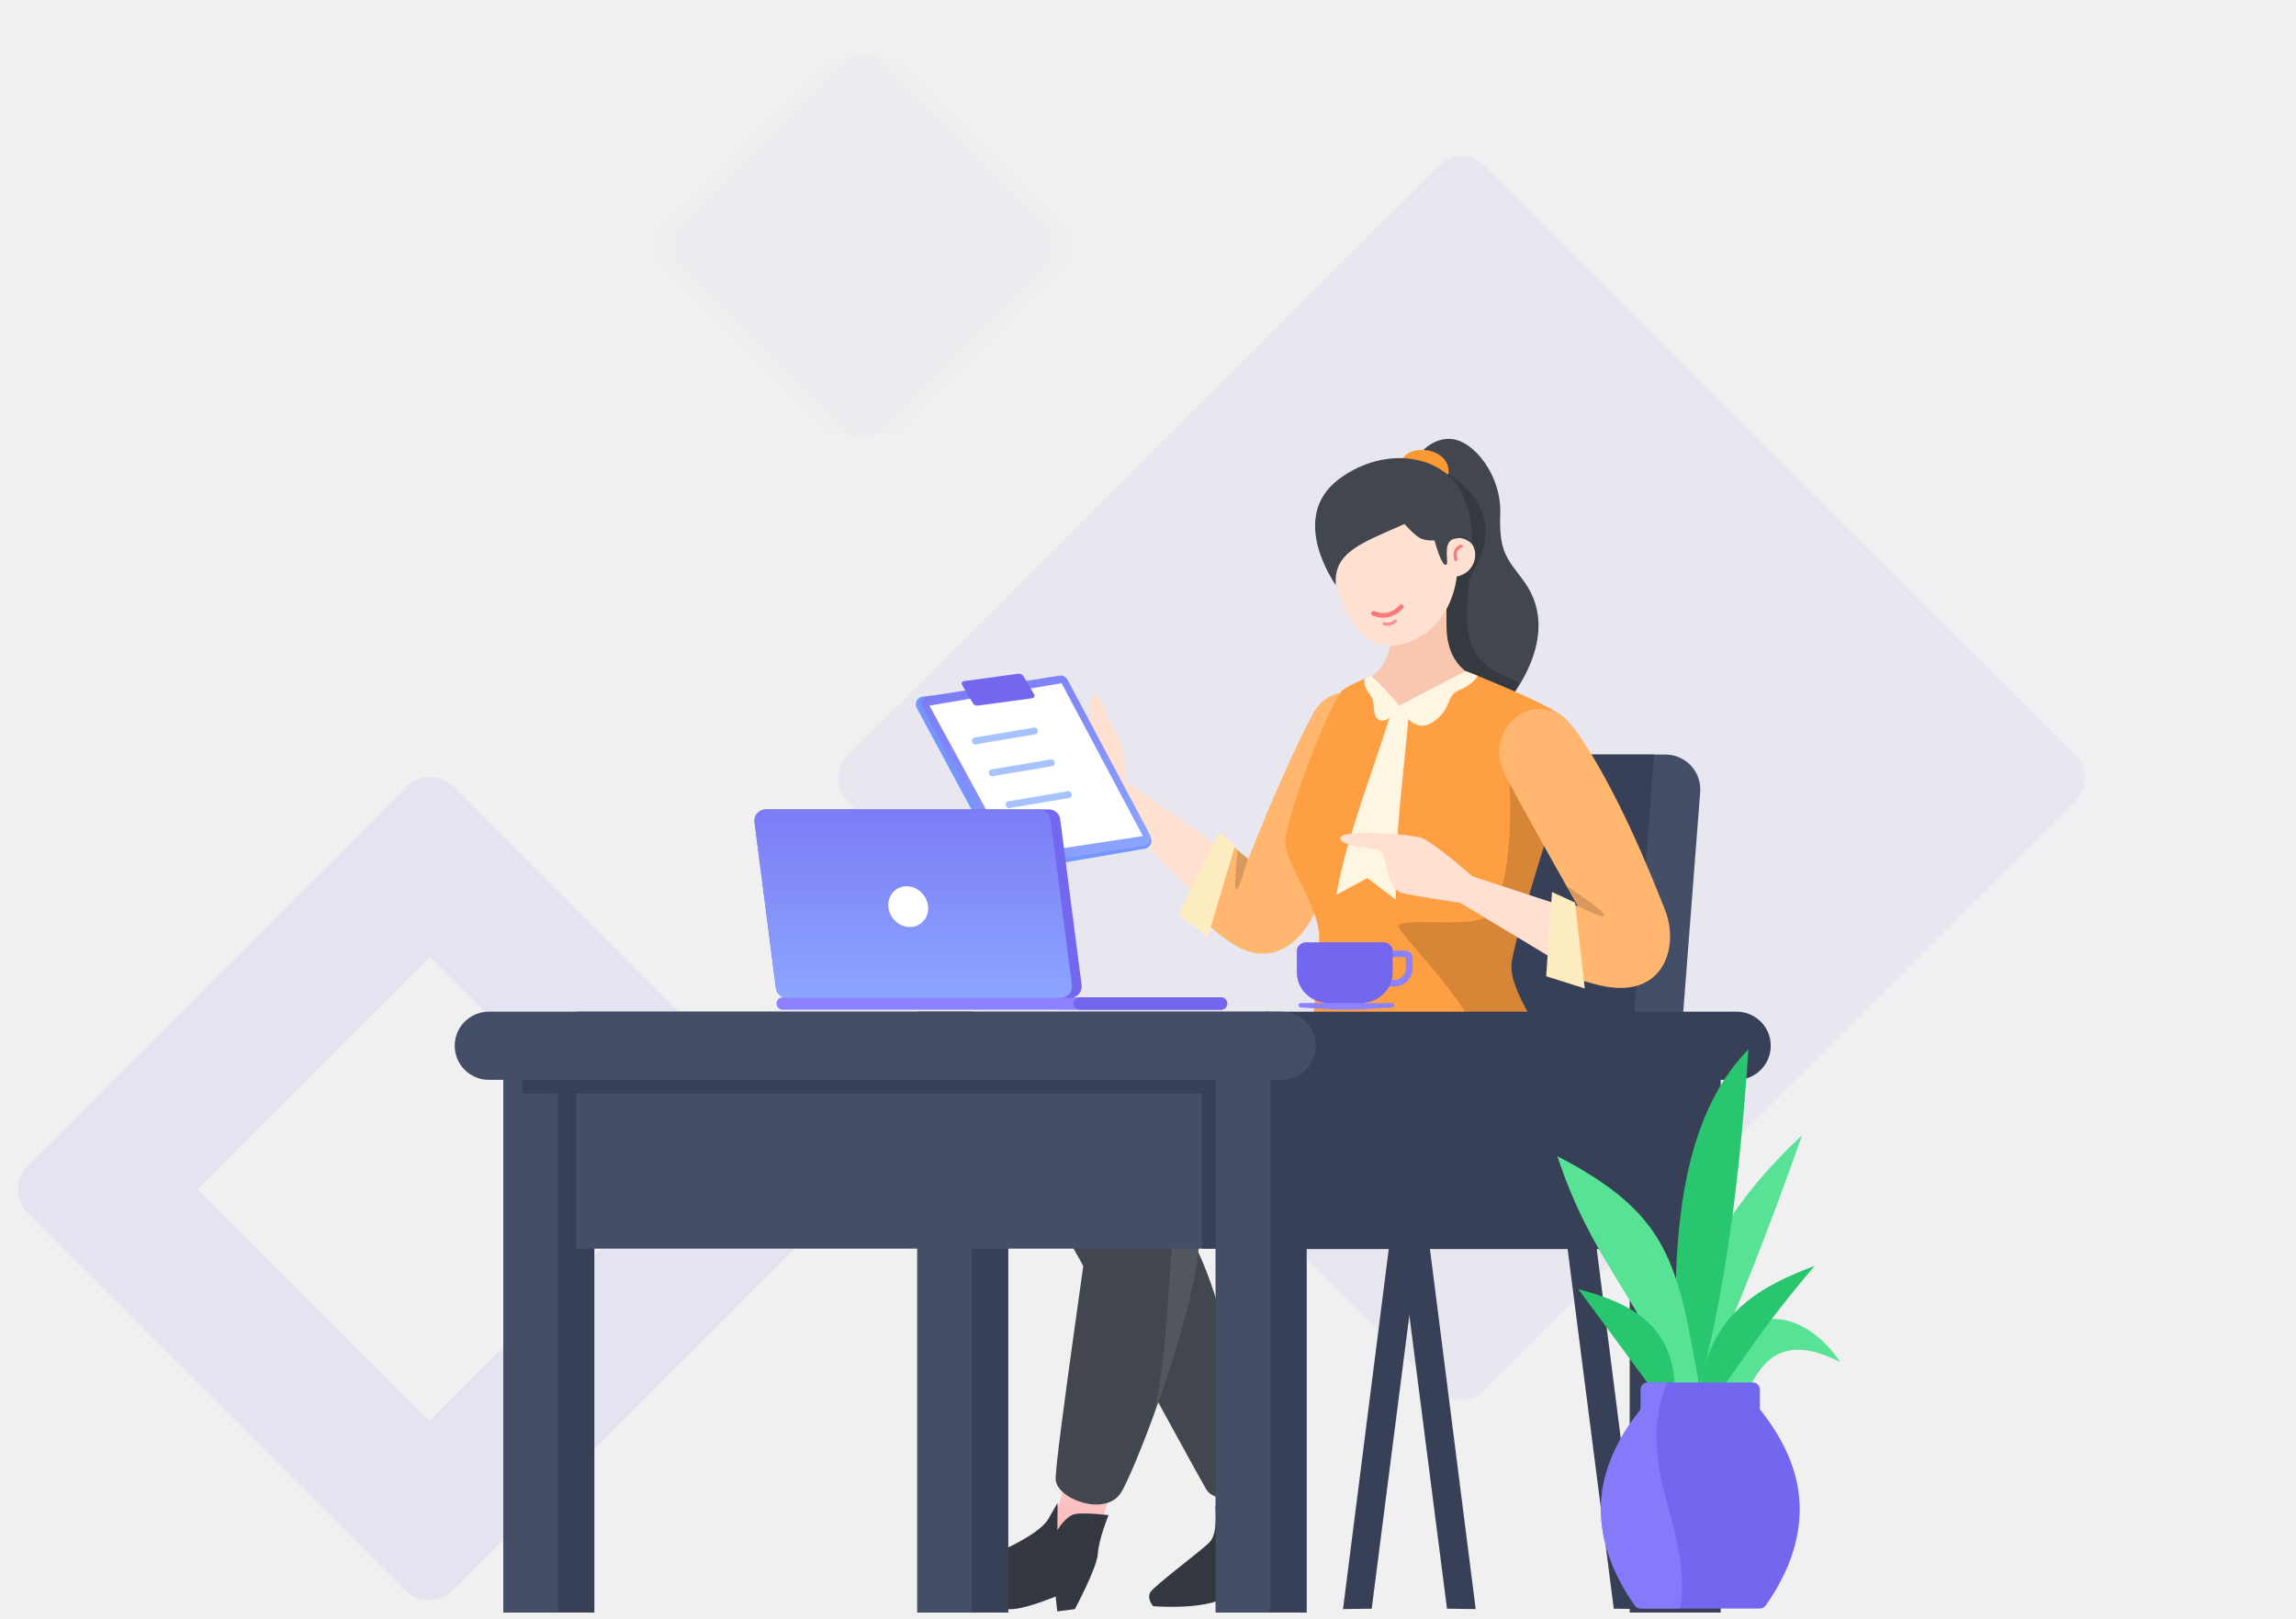
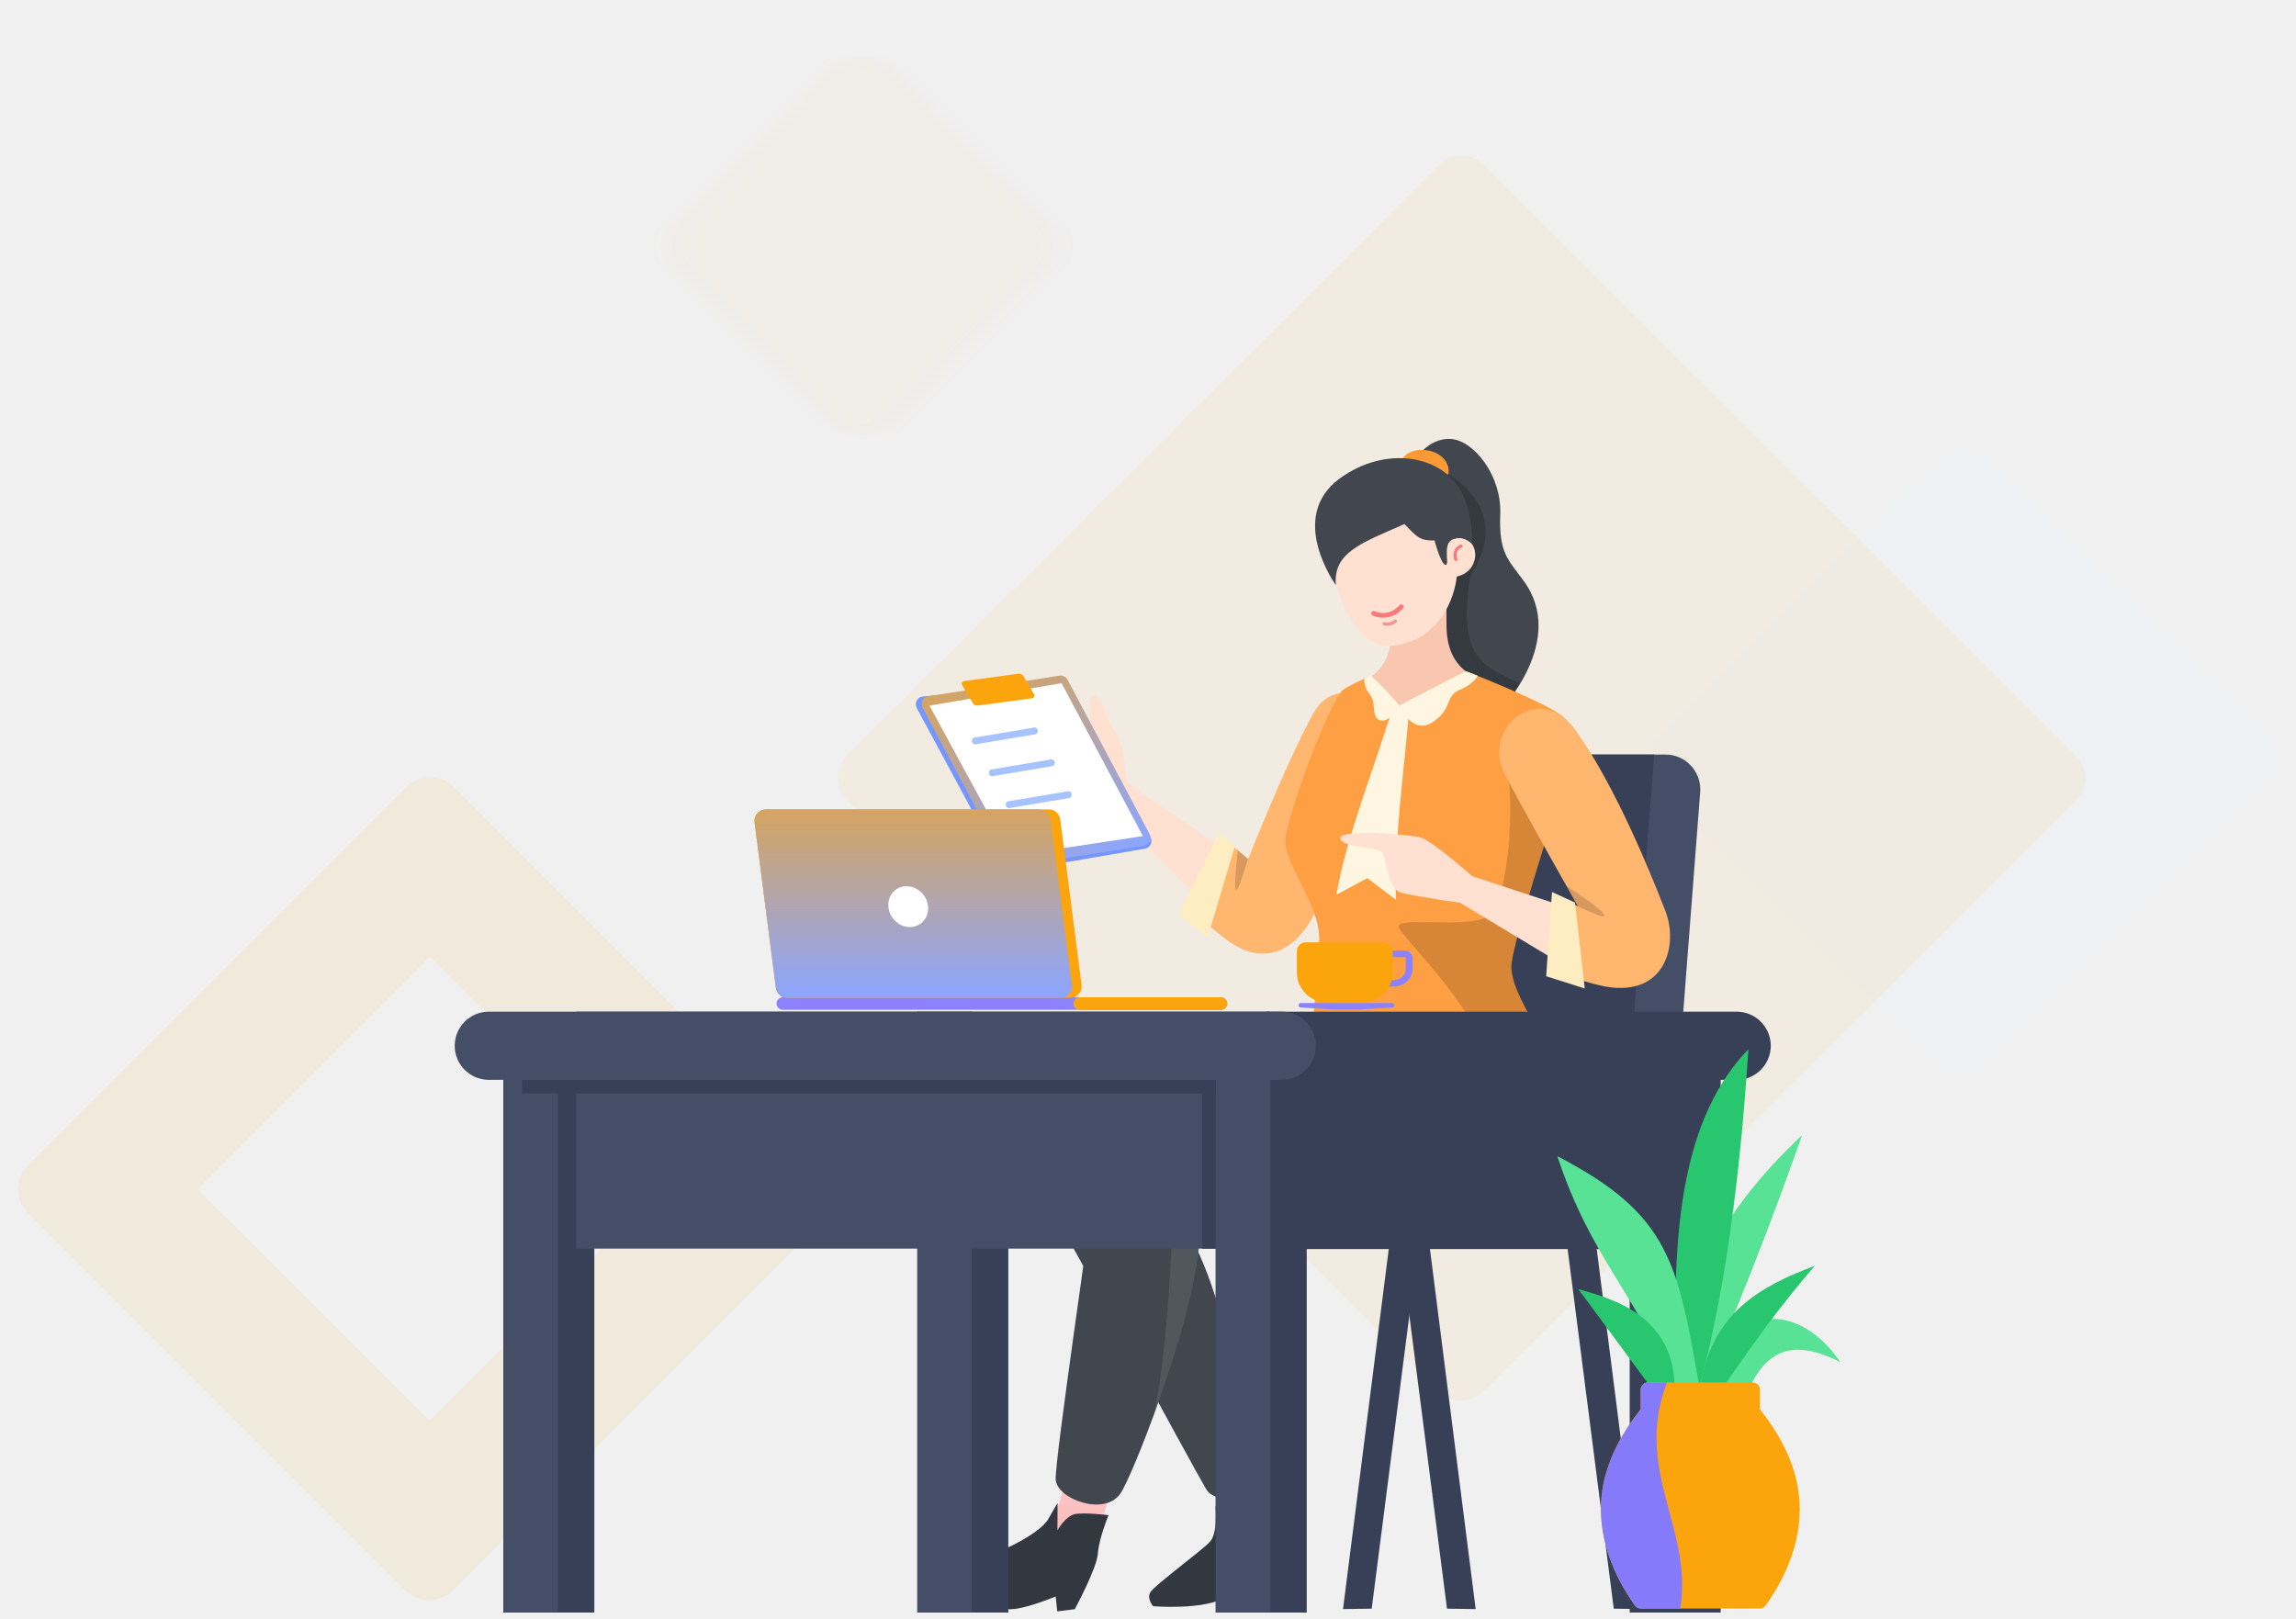
<svg xmlns="http://www.w3.org/2000/svg" xmlns:xlink="http://www.w3.org/1999/xlink" width="729px" height="514px" viewBox="0 0 729 514" version="1.1">
  <defs>
    <filter x="-9.8%" y="-9.8%" width="119.7%" height="119.7%" filterUnits="objectBoundingBox" id="filter-1">
      <feGaussianBlur stdDeviation="3" in="SourceGraphic" />
    </filter>
    <linearGradient x1="43.252%" y1="-28.186%" x2="50%" y2="91.05%" id="linearGradient-2">
      <stop stop-color="#FDC6C6" offset="0%" />
      <stop stop-color="#FAB2B2" offset="100%" />
    </linearGradient>
    <linearGradient x1="42.314%" y1="8.689%" x2="50%" y2="71.69%" id="linearGradient-3">
      <stop stop-color="#FDC6C6" offset="0%" />
      <stop stop-color="#FAB2B2" offset="100%" />
    </linearGradient>
    <linearGradient x1="68.669%" y1="-53.107%" x2="68.669%" y2="100%" id="linearGradient-4">
-       <stop stop-color="#7367F0" offset="0%" />
+       <stop stop-color="#fca40b" offset="0%" />
      <stop stop-color="#8CA5FF" offset="100%" />
    </linearGradient>
    <linearGradient x1="68.669%" y1="-53.107%" x2="68.669%" y2="100%" id="linearGradient-5">
-       <stop stop-color="#7367F0" offset="0%" />
+       <stop stop-color="#fca40b" offset="0%" />
      <stop stop-color="#8CA5FF" offset="100%" />
    </linearGradient>
    <path d="M14.916,0.122 L48.19,0.122 C49.457,0.122 50.484,1.142 50.484,2.401 L50.484,8.668 C58.898,19.208 63.105,29.748 63.105,40.288 C63.105,50.503 59.513,60.718 52.328,70.934 C51.898,71.544 51.196,71.907 50.446,71.907 L12.659,71.907 C11.909,71.907 11.207,71.544 10.778,70.934 C3.593,60.718 0,50.503 0,40.288 C0,29.946 4.05,19.605 12.149,9.264 L12.621,8.668 L12.621,2.401 C12.621,1.142 13.648,0.122 14.916,0.122 Z" id="path-6" />
  </defs>
  <g id="📝-Pages-New" stroke="none" stroke-width="1" fill="none" fill-rule="evenodd">
    <g id="Verify-Email" transform="translate(-113, -277)">
      <g id="verify-email-illustration" transform="translate(113, 290)">
        <g id="Shape" transform="translate(0.5, 0)">
          <path d="M558.525,155.012 L686.343,155.169 C691.856,155.176 696.324,159.644 696.331,165.157 L696.488,292.975 C696.494,298.498 692.023,302.981 686.5,302.988 C686.492,302.988 686.484,302.988 686.475,302.988 L558.657,302.831 C553.144,302.824 548.676,298.356 548.669,292.843 L548.512,165.025 C548.506,159.502 552.977,155.019 558.5,155.012 C558.508,155.012 558.516,155.012 558.525,155.012 Z" id="Rectangle" fill="#BFE7FF" opacity="0.04" transform="translate(622.5, 229) rotate(-45) translate(-622.5, -229) " />
-           <path d="M237.807,19.423 L309.025,19.511 C314.539,19.517 319.006,23.985 319.013,29.498 L319.101,100.717 C319.107,106.239 314.636,110.722 309.113,110.729 C309.105,110.729 309.097,110.729 309.088,110.729 L237.87,110.641 C232.357,110.635 227.889,106.167 227.882,100.654 L227.795,29.435 C227.788,23.912 232.26,19.43 237.783,19.423 C237.791,19.423 237.799,19.423 237.807,19.423 Z" id="Rectangle" fill="#7367F0" opacity="0.038" filter="url(#filter-1)" transform="translate(273.4478, 65.07592) rotate(-45) translate(-273.4478, -65.07592) " />
-           <path d="M330.589,91.106 L596.189,91.433 C601.702,91.44 606.17,95.907 606.177,101.42 L606.503,367.021 C606.51,372.544 602.038,377.026 596.515,377.033 C596.507,377.033 596.499,377.033 596.491,377.033 L330.891,376.707 C325.377,376.7 320.91,372.232 320.903,366.719 L320.576,101.119 C320.57,95.596 325.041,91.113 330.564,91.106 C330.572,91.106 330.581,91.106 330.589,91.106 Z" id="Rectangle" fill="#7367F0" opacity="0.066" transform="translate(463.5398, 234.0697) rotate(-45) translate(-463.5398, -234.0697) " />
-           <path d="M220.715,269 C226.72,269 231.588,273.856 231.588,279.846 L231.588,449.044 C231.588,455.034 226.72,459.89 220.715,459.89 L51.102,459.89 C45.097,459.89 40.229,455.034 40.229,449.044 L40.229,279.846 C40.229,273.856 45.097,269 51.102,269 L220.715,269 Z M188.097,312.384 L83.72,312.384 L83.72,416.505 L188.097,416.505 L188.097,312.384 Z" id="Rectangle" fill="#7367F0" fill-rule="nonzero" opacity="0.09" transform="translate(135.9084, 364.445) rotate(-45) translate(-135.9084, -364.445) " />
+           <path d="M237.807,19.423 L309.025,19.511 C314.539,19.517 319.006,23.985 319.013,29.498 L319.101,100.717 C319.107,106.239 314.636,110.722 309.113,110.729 C309.105,110.729 309.097,110.729 309.088,110.729 L237.87,110.641 C232.357,110.635 227.889,106.167 227.882,100.654 L227.795,29.435 C227.788,23.912 232.26,19.43 237.783,19.423 C237.791,19.423 237.799,19.423 237.807,19.423 Z" id="Rectangle" fill="#fca40b" opacity="0.038" filter="url(#filter-1)" transform="translate(273.4478, 65.07592) rotate(-45) translate(-273.4478, -65.07592) " />
+           <path d="M330.589,91.106 L596.189,91.433 C601.702,91.44 606.17,95.907 606.177,101.42 L606.503,367.021 C606.51,372.544 602.038,377.026 596.515,377.033 C596.507,377.033 596.499,377.033 596.491,377.033 L330.891,376.707 C325.377,376.7 320.91,372.232 320.903,366.719 L320.576,101.119 C320.57,95.596 325.041,91.113 330.564,91.106 C330.572,91.106 330.581,91.106 330.589,91.106 Z" id="Rectangle" fill="#fca40b" opacity="0.066" transform="translate(463.5398, 234.0697) rotate(-45) translate(-463.5398, -234.0697) " />
+           <path d="M220.715,269 C226.72,269 231.588,273.856 231.588,279.846 L231.588,449.044 C231.588,455.034 226.72,459.89 220.715,459.89 L51.102,459.89 C45.097,459.89 40.229,455.034 40.229,449.044 L40.229,279.846 C40.229,273.856 45.097,269 51.102,269 L220.715,269 Z M188.097,312.384 L83.72,312.384 L83.72,416.505 L188.097,416.505 L188.097,312.384 Z" id="Rectangle" fill="#fca40b" fill-rule="nonzero" opacity="0.09" transform="translate(135.9084, 364.445) rotate(-45) translate(-135.9084, -364.445) " />
        </g>
        <g id="Illustration" transform="translate(143.5, 122)">
          <g id="Chair4" transform="translate(228.7688, 104.5922)">
            <polygon id="Path" fill="#374057" points="71.522 134.586 54.153 271.344 63.26 271.224 80.628 135.866" />
            <polygon id="Path" fill="#374057" transform="translate(83.03507, 202.9649) scale(-1, 1) translate(-83.03507, -202.9649) " points="87.166 134.586 69.798 271.344 78.904 271.224 96.273 135.866" />
            <polygon id="Path" fill="#374057" transform="translate(135.985, 202.9649) scale(-1, 1) translate(-135.985, -202.9649) " points="140.116 134.586 122.747 271.344 131.854 271.224 149.222 135.866" />
            <path d="M0,144.995 L0,138.596 C1.73433191e-14,132.472 4.964,127.508 11.088,127.508 L76.885,127.508 C82.605,127.508 87.386,123.156 87.924,117.462 L98.061,10.046 C98.599,4.351 103.38,5.88268166e-15 109.1,0 L156.501,0 C162.625,1.69683486e-14 167.589,4.964 167.589,11.088 C167.589,11.372 167.578,11.657 167.556,11.94 L157.232,145.847 C156.787,151.623 151.97,156.083 146.177,156.083 L11.088,156.083 C4.964,156.083 9.63172524e-15,151.119 0,144.995 Z" id="Path" fill="#454E67" />
            <path d="M152.955,-4.54747351e-13 L142.793,131.442 C142.347,137.217 137.53,141.675 131.738,141.675 L0,141.675 L0,138.233 C-1.88432012e-14,132.11 4.964,127.145 11.088,127.145 L76.675,127.145 C82.394,127.145 87.175,122.796 87.714,117.102 L97.847,10.043 C98.386,4.35 103.167,-4.44815005e-13 108.886,-4.54747351e-13 L152.955,-4.54747351e-13 Z" id="Combined-Shape" fill="#374057" />
          </g>
          <g id="Wom3.4" transform="translate(268.2937, 188.5) scale(-1, 1) translate(-268.2937, -188.5) translate(149.7937, 0)">
            <g id="LLeg" transform="translate(53.06011, 197.6413)">
              <path d="M93.573,133.787 C93.573,133.787 86.05,151.826 92.217,156.608 C98.393,161.391 110.405,173.217 110.405,173.217 L71.485,164.776 L81.093,131.681 L93.573,133.787 Z" id="Path" fill="url(#linearGradient-2)" />
              <path d="M91.338,145.666 C91.338,145.666 90.382,154.131 93.142,157.02 C95.902,159.907 110.846,170.903 112.016,172.989 C113.187,175.077 111.093,177.379 111.093,177.379 C111.093,177.379 94.952,178.781 87.693,174.37 C82.452,171.184 74.636,165.464 74.636,165.464 L72.566,171.089 L66.698,170.85 C66.698,170.85 65.921,163.918 67.313,160.595 C68.706,157.27 75.877,140.354 75.877,140.354 C75.877,140.354 78.638,142.833 81.571,144.082 C84.504,145.33 88.178,148.75 88.178,148.75 L91.338,145.666 Z" id="Path" fill="#323740" />
              <path d="M28.463,0.045 C41.548,0.629 114.377,16.716 127.609,19.449 C140.841,22.182 152.027,36.971 141.937,54.096 C130.605,73.319 101.365,127.913 94.266,140.22 C90.752,146.312 73.025,142.896 77.189,132.672 C84.951,113.613 88.556,65.735 108.346,48.277 C108.346,48.277 41.792,59.845 13.043,46.595 C-7.85,36.962 -3.124,-1.365 28.463,0.045 Z" id="Path" fill="#42474F" />
            </g>
            <g id="LArm" transform="translate(90.17256, 84.95714)">
              <path d="M82.631,28.292 C82.631,28.292 82.483,17.659 86.208,12.102 C89.932,6.545 90.08,0.642 92.898,0.835 C95.717,1.028 92.926,14.748 92.926,14.748 C92.926,14.748 96.503,13.384 99.072,11.658 C101.641,9.932 109.432,1.423 111.252,2.931 C114.339,5.5 109.367,19.992 106.659,22.889 C103.942,25.787 89.1,35.318 89.1,35.318 L52.747,72.442 L45.922,53.582 L82.631,28.292 Z" id="Path" fill="#FFE0D1" />
              <path d="M2.218,24.785 C8.305,38.884 19.45,64.786 24.045,72.513 C29.803,82.191 38.883,86.454 49.514,79.274 C51.396,78.003 55.203,74.94 60.935,70.085 L50.53,47.216 C46.031,50.925 43.781,52.779 43.781,52.779 C43.781,52.779 32.358,23.534 23.168,6.593 C15.21,-8.064 -7.047,3.35 2.218,24.785 Z" id="Path" fill="#FFB66F" />
              <path d="M43.899,52.794 C45.945,59.723 47.207,62.987 47.685,62.585 C48.163,62.184 47.98,58.015 47.137,50.078 L43.899,52.794 Z" id="Path" fill-opacity="0.16" fill="#000000" />
              <polygon id="Path-65" fill="#FFEDC2" points="47.944 48.482 56.645 77.584 65.887 70.34 53.024 44.541" />
            </g>
            <g id="Head" transform="translate(35.1804, 0)">
              <g id="Group-21" transform="translate(33.16312, 49.21262) rotate(12) translate(-33.16312, -49.21262) translate(9.663122, 4.712621)">
                <path d="M28.359,4.77 C28.359,4.77 22.321,-1.653 15.347,0.408 C8.374,2.469 2.067,15.102 5.062,26.977 C8.042,38.853 5.803,41.297 2.188,49.301 C-7.523,70.832 18.237,88.145 18.237,88.145 L46.31,82.186 L36.282,29.745 L28.359,4.77 Z" id="Path" fill="#42474F" />
                <path d="M18.141,11.452 C1.787,28.575 15.971,41.399 18.643,44.549 C27.826,69.656 20.521,72.598 10.301,80.817 L15.796,87.088 L31.549,80.511 L31.043,10.075 L18.141,11.452 Z" id="Path-50" fill-opacity="0.199" fill="#000000" />
              </g>
              <path d="M25.565,80.199 C25.565,80.199 35.533,78.198 35.829,64.233 C36.125,50.268 34.483,45.501 34.483,45.501 L53.281,45.162 C53.281,45.162 53.486,60.726 53.489,66.355 C53.497,80.043 64.046,81.631 64.046,81.631 C64.046,81.631 61.853,92.458 44.82,93.415 C31.521,94.163 25.565,80.199 25.565,80.199 Z" id="Path" fill="#F9C7B0" />
              <g id="Group-20" transform="translate(51.64186, 39.99331) rotate(12) translate(-51.64186, -39.99331) translate(26.64186, 9.99331)">
                <path d="M3.768,9.285 C1.424,1.549 14.02,-3.131 17.721,2.443 C17.721,2.443 19.535,7.725 15.753,10.741 C10.635,14.809 3.768,9.285 3.768,9.285 Z" id="Path" fill="#FB9934" />
                <path d="M6.346,29.948 C-2.04,29.624 -0.672,41.884 8.039,41.867 C8.039,41.867 13.099,59.283 30.664,59.283 C44.93,59.283 45.858,38.985 45.988,34.935 C46.127,30.618 46.145,16.434 46.145,16.434 L6.019,16.415 L6.346,29.948 Z" id="Path" fill="#FFE0D1" />
                <path d="M10.746,37.508 C12.173,37.119 12.56,29.202 12.56,29.202 C16.832,28.355 17.584,27.392 20.813,22.102 C35.151,25.154 44.886,26.086 46.145,36.572 C46.145,36.572 56.913,12.36 38.046,3.755 C21.451,-3.804 3.941,3.298 0.886,16.498 C-1.278,25.816 1.203,32.66 1.203,32.66 C1.203,32.66 3.376,29.202 6.945,30.066 C10.513,30.929 9.318,37.898 10.746,37.508 Z" id="Path" fill="#42474F" />
                <path d="M27.588,46.185 C27.588,46.185 30.474,50.843 36.107,49.189" id="Path" stroke="#F77B7B" stroke-width="1.5" stroke-linecap="round" transform="translate(31.84753, 47.86466) rotate(-18) translate(-31.84753, -47.86466) " />
                <path d="M30.033,51.744 C31.355,52.299 32.609,52.298 33.706,51.662" id="Path" stroke="#F49494" stroke-linecap="round" transform="translate(31.8695, 51.90594) rotate(2) translate(-31.8695, -51.90594) " />
                <path d="M6.733,36.748 C7.259,34.852 7.025,33.195 5.139,32.437" id="Path-8" stroke="#F77B7B" stroke-linecap="round" transform="translate(6.058119, 34.59279) rotate(-13) translate(-6.058119, -34.59279) " />
              </g>
            </g>
            <g id="Group-19" transform="translate(30.63051, 78.10247)">
              <path d="M64.666,1.663 C64.895,1.651 72.933,5.174 73.859,6.532 C79.889,15.379 90.961,46.516 91.531,53.271 C92.173,61.063 80.941,73.475 80.804,84.754 C80.681,96.035 85.608,130.001 83.697,133.174 C81.801,136.347 69.339,151.419 66.739,151.48 C64.125,151.542 62.173,143.629 58.213,143.801 C54.268,143.973 46.042,154.464 42.494,154.39 C38.962,154.312 2.357,131.123 5.155,124.516 C7.968,117.909 21.026,101.49 19.696,92.487 C18.381,83.487 7.876,50.259 4.084,38.951 C0.308,27.642 -2.735,18.633 4.314,13.767 C11.363,8.901 34.299,0 34.299,0 L54.834,11.487 C54.834,11.487 63.473,1.72 64.666,1.663 Z" id="Path" fill="#FF9F43" />
              <path d="M57.364,11.168 C63.523,31.649 71.976,51.83 75.361,71.035 L65.514,65.73 L56.432,72.612 C57.073,52.645 53.721,31.68 52.18,11.168 L57.364,11.168 Z" id="Path" fill="#FFF6E1" />
              <path d="M21.39,26.894 L21.156,28.55 C18.397,49.118 21.662,74.076 27.321,77.884 C33.097,81.771 55.58,77.956 55.58,81.034 C55.58,84.113 24.51,112.323 29.611,125.809 C32.415,133.224 31.476,139.818 26.794,145.592 L25.434,144.678 C14.822,137.48 3.556,128.291 5.155,124.516 C7.968,117.909 21.026,101.49 19.696,92.487 C18.434,83.847 8.702,52.879 4.571,40.41 L3.255,36.457 C1.725,31.821 0.452,27.623 0.144,24 L1.094,23.384 C16.269,13.657 23.034,14.827 21.39,26.894 L21.39,26.894 Z" id="Path" fill-opacity="0.16" fill="#000000" />
              <path d="M30.508,1.45 L34.299,0 L55.284,10.893 C55.284,10.893 51.338,20.934 44.351,15.934 C38.361,11.658 40.888,7.895 36.193,5.954 C31.514,4.013 30.508,1.45 30.508,1.45 Z" id="Path" fill="#FFF6E1" />
              <path d="M55.284,10.893 C56.806,14.271 59.899,16.246 61.497,15.632 C64.136,14.618 63.003,10.579 64.043,8.539 C64.788,7.091 65.27,6.872 65.922,5.513 C66.527,4.267 66.552,2.77 66.397,2.357 L64.332,1.419 C62.441,3.203 61.055,4.567 60.175,5.513 C59.079,6.692 57.448,8.485 55.284,10.893 Z" id="Path" fill="#FFF6E1" />
            </g>
            <g id="RArm" transform="translate(0, 90.08435)">
              <path d="M62.811,53.159 C62.811,53.159 75.166,42.238 78.948,40.971 C82.73,39.703 104.882,38.181 104.743,41.045 C104.583,44.113 92.686,43.936 91.453,45.446 C90.22,46.954 89.94,57.271 85.28,58.429 C80.629,59.587 66.686,61.584 66.686,61.584 L33.335,81.672 L31.91,63.318 L62.811,53.159 Z" id="Path" fill="#FFE0D1" />
              <path d="M29.941,6.92 C16.924,25.267 5.81,53.214 1.545,64.11 C-2.721,75.006 1.582,91.441 20.34,88.214 C22.452,87.851 25.876,86.941 30.613,85.485 L35.096,60.249 C31.241,61.866 29.314,62.674 29.314,62.674 C29.314,62.674 47.957,29.67 52.51,20.823 C60.114,6.047 41.407,-9.246 29.941,6.92 Z" id="Path" fill="#FFB66F" />
              <path d="M29.314,62.674 C23,65.754 20.241,66.616 21.035,65.261 C21.829,63.907 25.779,60.905 32.886,56.256 L29.314,62.674 Z" id="Path" fill-opacity="0.16" fill="#000000" />
              <polygon id="Path-64" fill="#FFEDC2" points="30.217 61.508 27.12 88.795 39.366 84.908 37.518 58.166" />
            </g>
            <g id="RLeg" transform="translate(30.1152, 191.9126)">
              <path d="M161.968,140.125 C161.968,140.125 161.741,157.986 176.477,164.663 C191.204,171.34 201.696,170.938 200.361,176.1 C199.025,181.262 160.693,181.054 157.114,177.016 C154.062,173.582 147.428,141.603 145.601,144.048 L161.968,140.125 Z" id="Path" fill="url(#linearGradient-3)" />
              <path d="M148.223,154.204 C148.223,154.204 151.32,161.789 151.593,166.385 C151.867,170.983 158.916,184.054 158.916,184.054 L164.486,184.752 L164.995,180.013 C164.995,180.013 173.056,183.444 178.113,183.992 C183.17,184.541 200.515,182.482 203.964,179.618 C207.414,176.756 205.671,172.726 195.715,170.27 C185.76,167.813 170.292,160.637 167.348,155.442 C164.405,150.246 164.387,150.38 164.387,150.38 L164.446,159.038 C164.446,159.038 161.898,154.481 158.891,153.873 C155.884,153.265 148.223,154.204 148.223,154.204 Z" id="Path" fill="#323740" />
              <path d="M11.841,0.253 C-4.665,25.092 -3.051,43.059 16.684,54.154 C41.965,68.366 119.937,51.719 119.937,51.719 C119.937,51.719 118.554,62.839 119.937,72.758 C123.549,98.662 140.729,141.819 144.363,147.242 C149.39,154.741 164.701,149.086 164.99,142.841 C165.278,136.597 153.447,56.848 151.648,41.64 C149.858,26.432 144.207,24.223 127.703,20.065 C123.912,19.11 79.073,7.982 74.966,8.306 C51.436,10.164 30.395,7.48 11.841,0.253 Z" id="Path" fill="#42474F" />
              <path d="M29.827,50.013 C55.424,52.877 123.19,46.973 125.912,49.656 C128.51,52.217 128.076,96.783 133.906,122.575 C128.164,106.947 121.948,87.179 119.937,72.758 C118.554,62.839 119.937,51.719 119.937,51.719 L117.29,52.246 C103.474,54.927 39.426,66.433 16.684,54.154 C3.345,46.951 -1.816,35.799 1.201,20.699 C4.839,38.513 14.382,48.284 29.827,50.013 Z" id="Path" fill-opacity="0.192" fill="#FFFFFF" opacity="0.44" />
              <ellipse id="Oval" fill-opacity="0.192" fill="#FFFFFF" transform="translate(162.5638, 43.6816) rotate(13) translate(-162.5638, -43.6816) " cx="162.564" cy="43.682" rx="4.302" ry="7.878" />
              <ellipse id="Oval" fill-opacity="0.192" fill="#FFFFFF" transform="translate(142.487, 38.66896) rotate(-16) translate(-142.487, -38.66896) " cx="142.487" cy="38.669" rx="5.736" ry="8.594" />
            </g>
          </g>
          <g id="Example-Task1" transform="translate(184.9933, 110.364) rotate(-28) translate(-184.9933, -110.364) translate(160.9933, 70.86401)">
            <g id="Group-3" transform="translate(-0, -0)">
              <path d="M3.995,1.475 L43.852,17.511 C44.763,17.877 45.37,18.75 45.396,19.731 L46.856,74.844 C46.892,76.205 45.818,77.337 44.458,77.373 C44.174,77.38 43.89,77.339 43.621,77.25 L2.636,63.721 C1.631,63.389 0.95,62.453 0.944,61.396 L0.611,3.775 C0.603,2.414 1.7,1.305 3.061,1.297 C3.381,1.295 3.698,1.356 3.995,1.475 Z" id="Rectangle" fill="#7596FF" fill-rule="nonzero" />
              <path d="M5.56,2.216 L45.431,15.989 C46.424,16.332 47.091,17.267 47.091,18.318 L47.091,73.951 C47.091,75.311 45.988,76.415 44.627,76.415 C44.353,76.415 44.081,76.369 43.822,76.279 L3.951,62.507 C2.958,62.164 2.291,61.229 2.291,60.178 L2.291,4.545 C2.291,3.184 3.394,2.081 4.755,2.081 C5.029,2.081 5.301,2.127 5.56,2.216 Z" id="Rectangle" fill="url(#linearGradient-4)" />
              <polygon id="Rectangle" fill="#FFFFFF" fill-rule="nonzero" points="4.521 5.018 44.912 18.427 44.912 73.408 5.071 59.393" />
-               <path d="M17.831,3.276 L34.216,9.332 C34.821,9.555 35.232,10.119 35.26,10.763 L35.552,17.495 C35.571,17.936 35.229,18.31 34.787,18.329 C34.681,18.333 34.575,18.317 34.475,18.28 L18.09,12.224 C17.485,12.001 17.074,11.437 17.046,10.793 L16.754,4.061 C16.735,3.62 17.077,3.246 17.519,3.227 C17.625,3.222 17.731,3.239 17.831,3.276 Z" id="Rectangle" fill="#7367F0" fill-rule="nonzero" />
+               <path d="M17.831,3.276 L34.216,9.332 C34.821,9.555 35.232,10.119 35.26,10.763 L35.552,17.495 C35.571,17.936 35.229,18.31 34.787,18.329 C34.681,18.333 34.575,18.317 34.475,18.28 L18.09,12.224 C17.485,12.001 17.074,11.437 17.046,10.793 L16.754,4.061 C16.735,3.62 17.077,3.246 17.519,3.227 C17.625,3.222 17.731,3.239 17.831,3.276 Z" id="Rectangle" fill="#fca40b" fill-rule="nonzero" />
              <path d="M30.126,26.615 C30.759,26.615 31.271,27.128 31.271,27.76 C31.271,28.348 30.829,28.832 30.259,28.898 L30.126,28.906 L12.167,22.906 C11.534,22.906 11.022,22.393 11.022,21.761 C11.022,21.173 11.464,20.689 12.034,20.623 L12.167,20.615 L30.126,26.615 Z" id="Path" fill="#A7C3FF" />
              <path d="M30.126,38.069 C30.759,38.069 31.271,38.582 31.271,39.215 C31.271,39.802 30.829,40.286 30.259,40.352 L30.126,40.36 L12.167,34.361 C11.534,34.361 11.022,33.848 11.022,33.215 C11.022,32.628 11.464,32.144 12.034,32.077 L12.167,32.07 L30.126,38.069 Z" id="Path" fill="#A7C3FF" />
              <path d="M30.126,49.524 C30.759,49.524 31.271,50.037 31.271,50.669 C31.271,51.257 30.829,51.741 30.259,51.807 L30.126,51.815 L12.167,45.815 C11.534,45.815 11.022,45.302 11.022,44.67 C11.022,44.082 11.464,43.598 12.034,43.532 L12.167,43.524 L30.126,49.524 Z" id="Path" fill="#A7C3FF" />
            </g>
          </g>
          <g id="Group-26" transform="translate(0, 186.2476)">
            <g id="Group-25" transform="translate(16.32273, 0)">
              <polygon id="Rectangle" fill="#374057" points="131.436 7.212 160.326 7.212 160.326 190.791 131.436 190.791" />
              <polygon id="Rectangle" fill="#454E67" points="131.436 -3.38912548e-13 148.77 -3.38912548e-13 148.77 190.791 131.436 190.791" />
              <polygon id="Rectangle" fill="#374057" points="1.98457179e-15 7.212 143.003 7.212 143.003 62.273 28.89 62.273 28.89 190.791 1.98457179e-15 190.791" />
              <polygon id="Rectangle" fill="#454E67" points="1.92443325e-15 7.212 17.334 7.212 17.334 190.791 1.92443325e-15 190.791" />
            </g>
            <g id="Group-25">
              <polygon id="Rectangle" fill="#374057" points="373.942 7.212 402.831 7.212 402.831 190.791 373.942 190.791" />
              <polygon id="Rectangle" fill="#374057" points="242.506 7.212 385.509 7.212 385.509 75.37 271.395 75.37 271.395 190.791 242.506 190.791" />
              <polygon id="Rectangle" fill="#454E67" points="39.423 -5.34581367e-13 259.672 -7.68684406e-13 259.672 75.236 39.423 75.236" />
              <polygon id="Rectangle" fill="#374057" points="238.172 7.212 255.506 7.212 255.506 75.236 238.172 75.236" />
              <polygon id="Rectangle" fill="#454E67" points="242.506 7.212 259.839 7.212 259.839 190.791 242.506 190.791" />
              <path d="M259.171,0 L407.914,0 C413.889,6.78810087e-16 418.732,4.844 418.732,10.818 C418.732,16.793 413.889,21.637 407.914,21.637 L259.171,21.637 C253.196,21.637 248.352,16.793 248.352,10.818 C248.352,4.844 253.196,1.09754675e-15 259.171,0 Z" id="Rectangle" fill="#374057" />
              <polygon id="Rectangle" fill="#374057" points="22.257 4.327 242.506 4.327 242.506 25.964 22.257 25.964" />
              <path d="M11.697,-3.38204986e-14 L263.466,-3.38204986e-14 C269.441,-5.62343274e-14 274.284,4.844 274.284,10.818 C274.284,16.793 269.441,21.637 263.466,21.637 L11.697,21.637 C5.722,21.637 0.879,16.793 0.879,10.818 C0.879,4.844 5.722,-3.27229518e-14 11.697,-3.38204986e-14 Z" id="Rectangle" fill="#454E67" />
            </g>
          </g>
          <g id="Cup" transform="translate(286.525, 175.2282) scale(-1, 1) translate(-286.525, -175.2282) translate(268.025, 164.2282)">
            <path d="M9.786,2.625 L2.535,2.625 C1.135,2.625 0,3.704 0,5.034 L0,8.333 C0,11.485 2.69,14.04 6.008,14.04 L9.786,14.04 C10.386,14.04 10.872,13.578 10.872,13.008 C10.872,12.438 10.386,11.976 9.786,11.976 L6.008,11.976 C3.89,11.976 2.173,10.345 2.173,8.333 L2.173,5.034 C2.173,4.844 2.335,4.69 2.535,4.69 L9.786,4.69 C10.386,4.69 10.872,4.228 10.872,3.658 C10.872,3.088 10.386,2.625 9.786,2.625 Z" id="Path" fill="#8C81FF" />
-             <path d="M33.862,0 C35.462,0 36.76,1.232 36.76,2.752 L36.76,9.633 C36.76,14.588 32.822,18.669 27.758,19.207 L27.757,20.643 L15.073,20.643 L15.073,19.175 C10.136,18.526 6.335,14.501 6.335,9.633 L6.335,2.752 C6.335,1.232 7.632,0 9.232,0 L33.862,0 Z" id="Path" fill="#7367F0" />
+             <path d="M33.862,0 C35.462,0 36.76,1.232 36.76,2.752 L36.76,9.633 C36.76,14.588 32.822,18.669 27.758,19.207 L27.757,20.643 L15.073,20.643 L15.073,19.175 C10.136,18.526 6.335,14.501 6.335,9.633 L6.335,2.752 C6.335,1.232 7.632,0 9.232,0 L33.862,0 Z" id="Path" fill="#fca40b" />
            <path d="M6.483,19.267 L35.532,19.267 C35.912,19.267 36.22,19.575 36.22,19.955 C36.22,20.342 35.919,20.662 35.533,20.687 L24.854,21.361 L24.854,21.361 L17.247,21.361 L6.482,20.686 C6.096,20.662 5.795,20.342 5.795,19.955 C5.795,19.575 6.103,19.267 6.483,19.267 Z" id="Rectangle" fill="#8C81FF" />
          </g>
          <g id="FacingBack-Laptop3" transform="translate(95.55, 122.0243)">
            <path d="M9.474,59.662 L148.626,59.662 C149.717,59.662 150.602,60.546 150.602,61.638 C150.602,62.729 149.717,63.613 148.626,63.613 L9.474,63.613 C8.383,63.613 7.499,62.729 7.499,61.638 C7.499,60.546 8.383,59.662 9.474,59.662 Z" id="Rectangle" fill="#8C81FF" />
-             <path d="M103.742,59.662 L148.626,59.662 C149.717,59.662 150.602,60.546 150.602,61.638 C150.602,62.729 149.717,63.613 148.626,63.613 L103.742,63.613 C102.651,63.613 101.766,62.729 101.766,61.638 C101.766,60.546 102.651,59.662 103.742,59.662 Z" id="Rectangle" fill="#7367F0" />
-             <path d="M4.094,0 L94.016,0 C95.826,-6.31990243e-15 97.355,1.344 97.586,3.14 L104.371,55.772 C104.625,57.744 103.232,59.548 101.26,59.803 C101.108,59.822 100.954,59.832 100.8,59.832 L10.879,59.832 C9.068,59.832 7.54,58.488 7.308,56.692 L0.523,4.06 C0.269,2.088 1.662,0.284 3.634,0.03 C3.786,0.01 3.94,1.80462652e-15 4.094,0 Z" id="Rectangle" fill="#7367F0" />
+             <path d="M103.742,59.662 L148.626,59.662 C149.717,59.662 150.602,60.546 150.602,61.638 C150.602,62.729 149.717,63.613 148.626,63.613 L103.742,63.613 C102.651,63.613 101.766,62.729 101.766,61.638 C101.766,60.546 102.651,59.662 103.742,59.662 Z" id="Rectangle" fill="#fca40b" />
+             <path d="M4.094,0 L94.016,0 C95.826,-6.31990243e-15 97.355,1.344 97.586,3.14 L104.371,55.772 C104.625,57.744 103.232,59.548 101.26,59.803 C101.108,59.822 100.954,59.832 100.8,59.832 L10.879,59.832 C9.068,59.832 7.54,58.488 7.308,56.692 L0.523,4.06 C0.269,2.088 1.662,0.284 3.634,0.03 C3.786,0.01 3.94,1.80462652e-15 4.094,0 Z" id="Rectangle" fill="#fca40b" />
            <path d="M4.094,0 L90.93,0 C92.741,-5.87581322e-15 94.269,1.344 94.501,3.14 L101.286,55.772 C101.54,57.744 100.147,59.548 98.175,59.803 C98.023,59.822 97.869,59.832 97.715,59.832 L10.879,59.832 C9.068,59.832 7.54,58.488 7.308,56.692 L0.523,4.06 C0.269,2.088 1.662,0.284 3.634,0.03 C3.786,0.01 3.94,4.02507257e-15 4.094,0 Z" id="Rectangle" fill="url(#linearGradient-5)" />
            <ellipse id="Oval" fill="#FFFFFF" transform="translate(49.31982, 30.86813) rotate(-37) translate(-49.31982, -30.86813) " cx="49.32" cy="30.868" rx="6.125" ry="6.672" />
          </g>
          <g id="Group-79" transform="translate(350.9625, 198.1748)">
            <g id="Group-86">
              <path d="M44.98,110.267 C56.922,83.297 67.771,55.599 77.703,27.289 C54.826,48.815 37.036,75.04 39.569,110.267 L44.98,110.267 Z" id="Path-113" fill="#57E295" />
              <path d="M38.615,113.083 C35.789,67.097 36.986,24.388 60.676,0 C57.408,50.491 51.296,86.06 43.554,113.083 L38.615,113.083 Z" id="Rectangle" fill="#28C76F" />
              <path d="M37.528,108.295 C24.293,76.159 10.993,66.947 4.60623539e-14,33.96 C35.979,52.585 38.234,67.964 45.296,108.295 L37.528,108.295 Z" id="Path-112" fill="#57E295" />
              <path d="M30.405,108.295 L6.662,76.159 C18.129,79.422 37.295,84.706 37.295,108.295 L30.405,108.295 Z" id="Path-114" fill="#28C76F" />
              <path d="M52.612,108.295 L60.532,108.295 C65.566,97.802 72.659,90.579 89.819,99.335 C78.571,82.231 55.492,77.054 52.612,108.295 Z" id="Path-116" fill="#57E295" />
              <path d="M45.326,108.295 L51.913,108.295 C64.001,91.036 69.199,83.516 81.709,68.778 C65.229,75.021 48.312,83.516 45.326,108.295 Z" id="Path-117" fill="#28C76F" />
            </g>
            <g id="Group-85" transform="translate(13.85192, 105.6817)">
              <mask id="mask-7" fill="white">
                <use xlink:href="#path-6" />
              </mask>
-               <use id="Rectangle" fill="#7367F0" xlink:href="#path-6" />
+               <use id="Rectangle" fill="#fca40b" xlink:href="#path-6" />
              <path d="M-8.032,-1.852 L21.8,-1.852 C7.518,31.164 35.69,50.716 21.8,83.607 L-8.032,83.607 L-8.032,-1.852 Z" id="Rectangle" fill="#857AF9" mask="url(#mask-7)" />
            </g>
          </g>
        </g>
      </g>
    </g>
  </g>
</svg>
